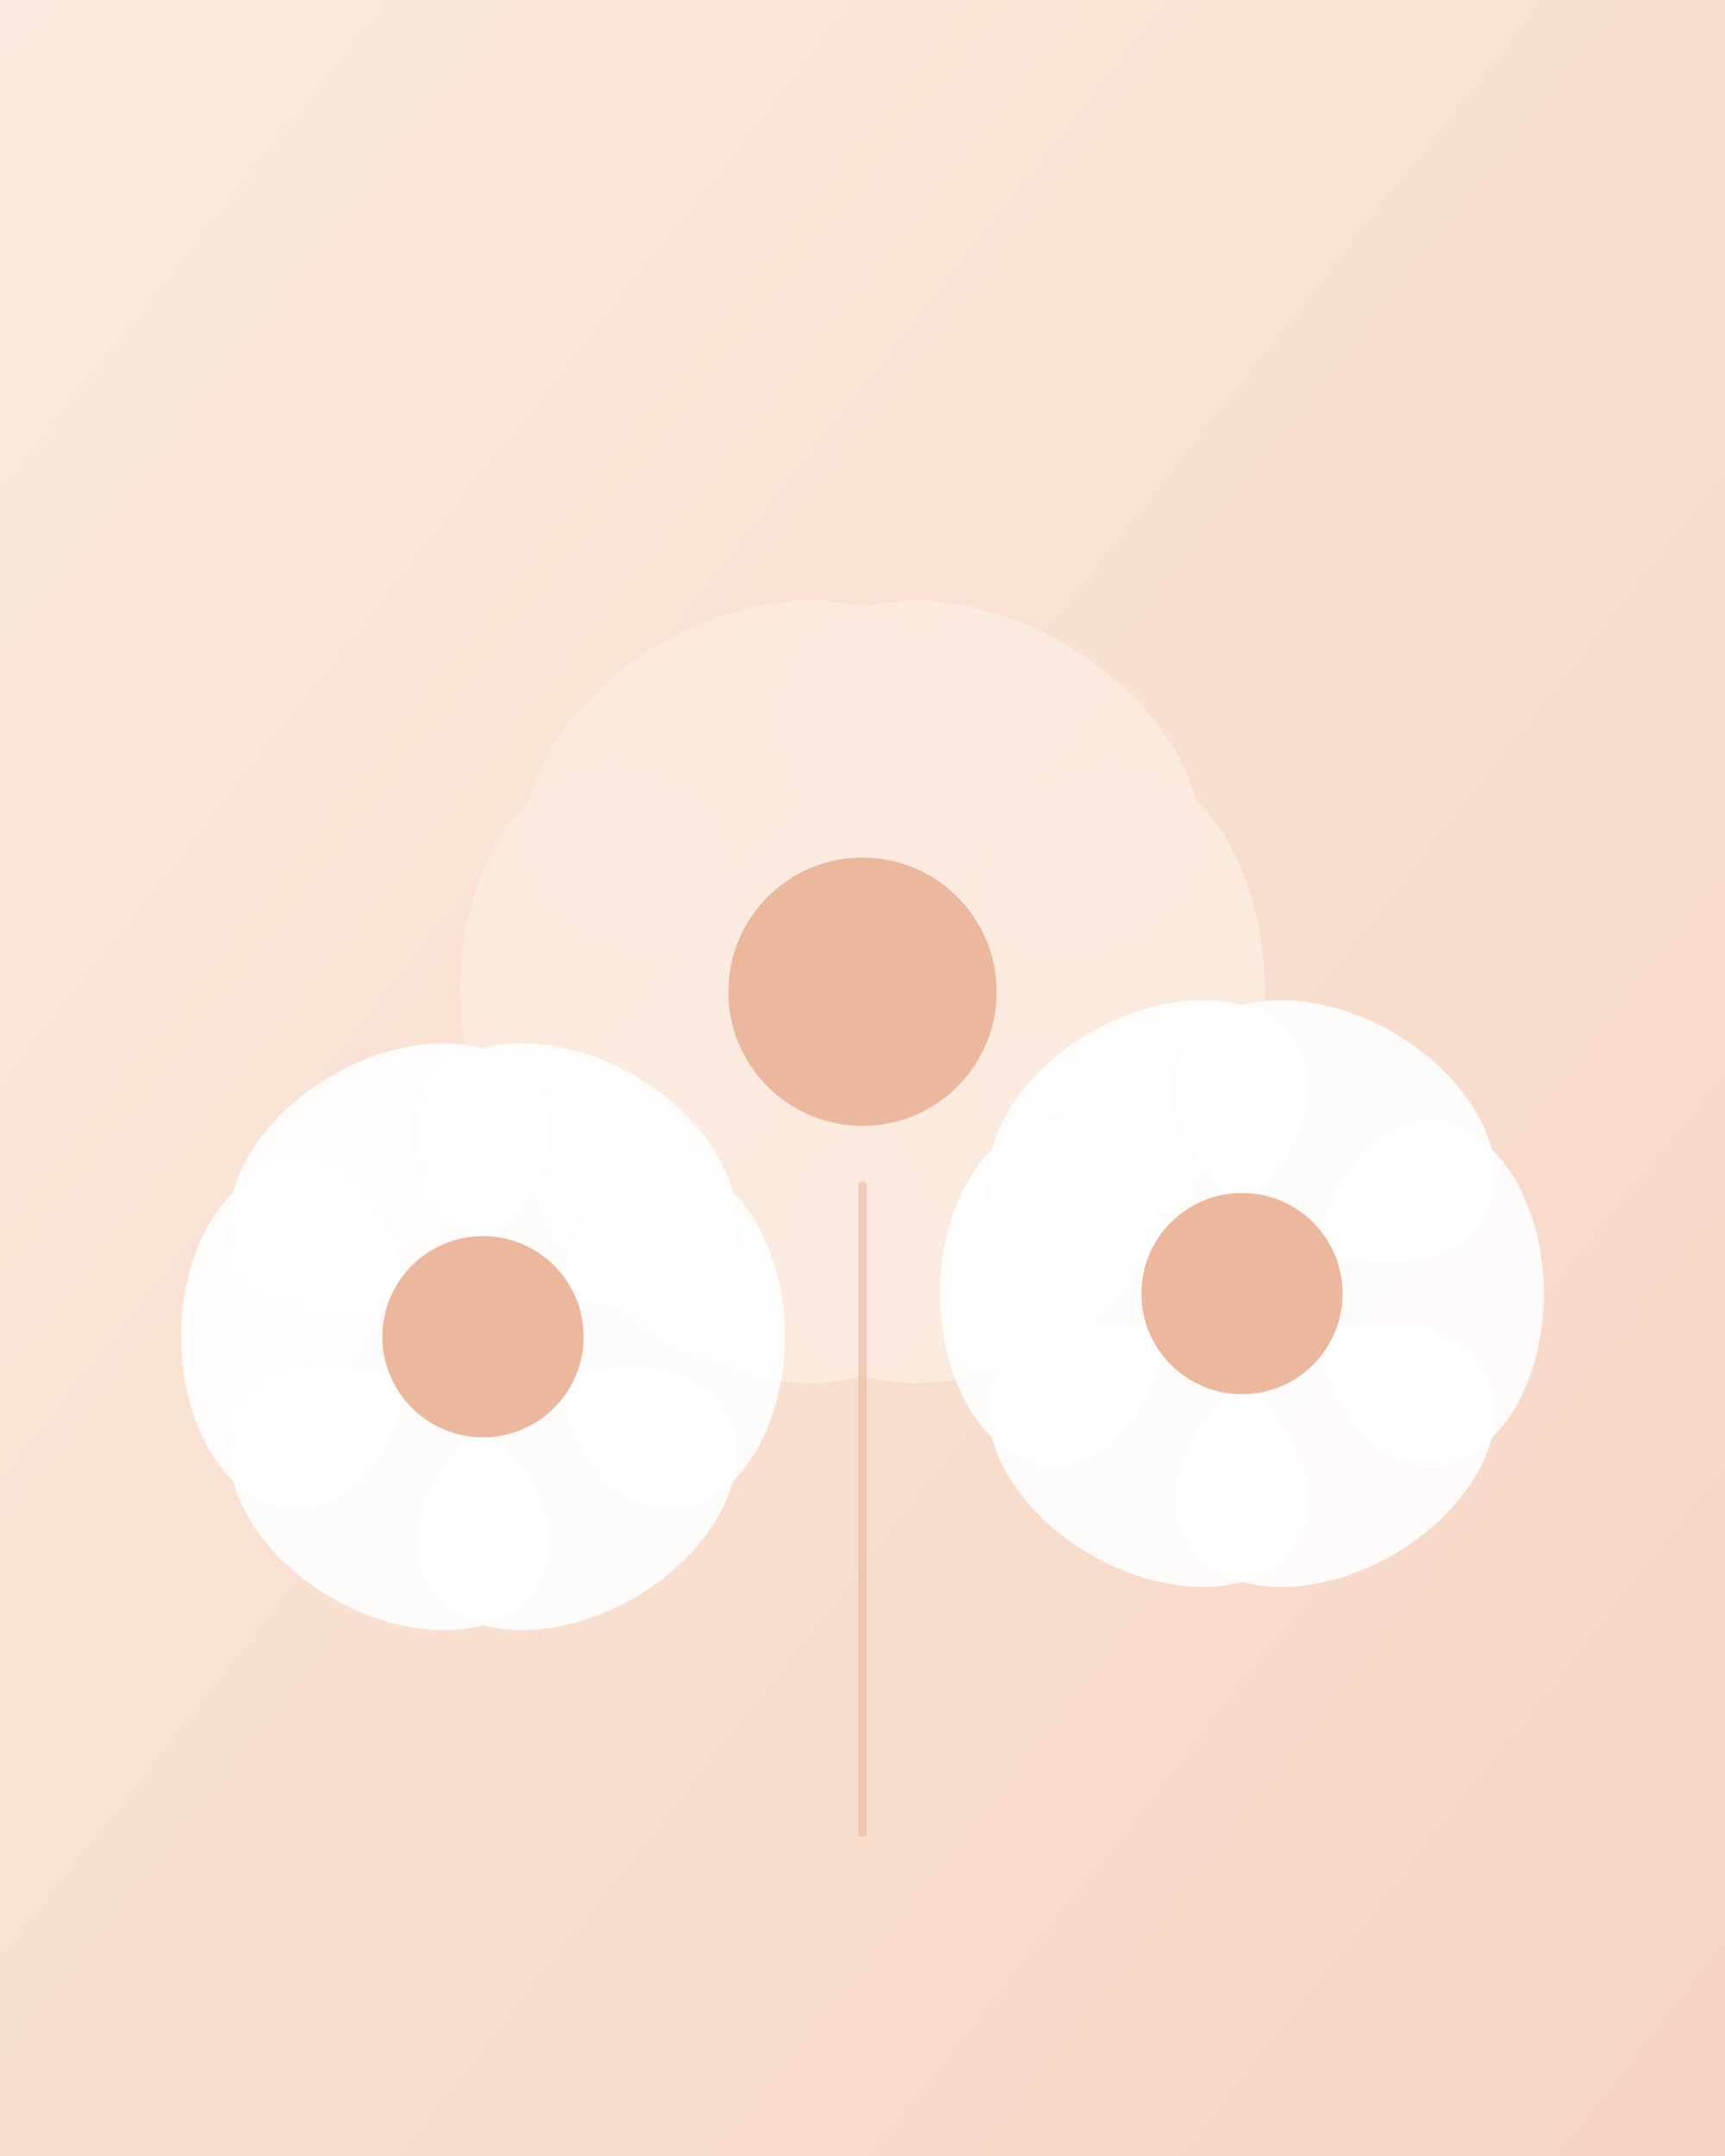
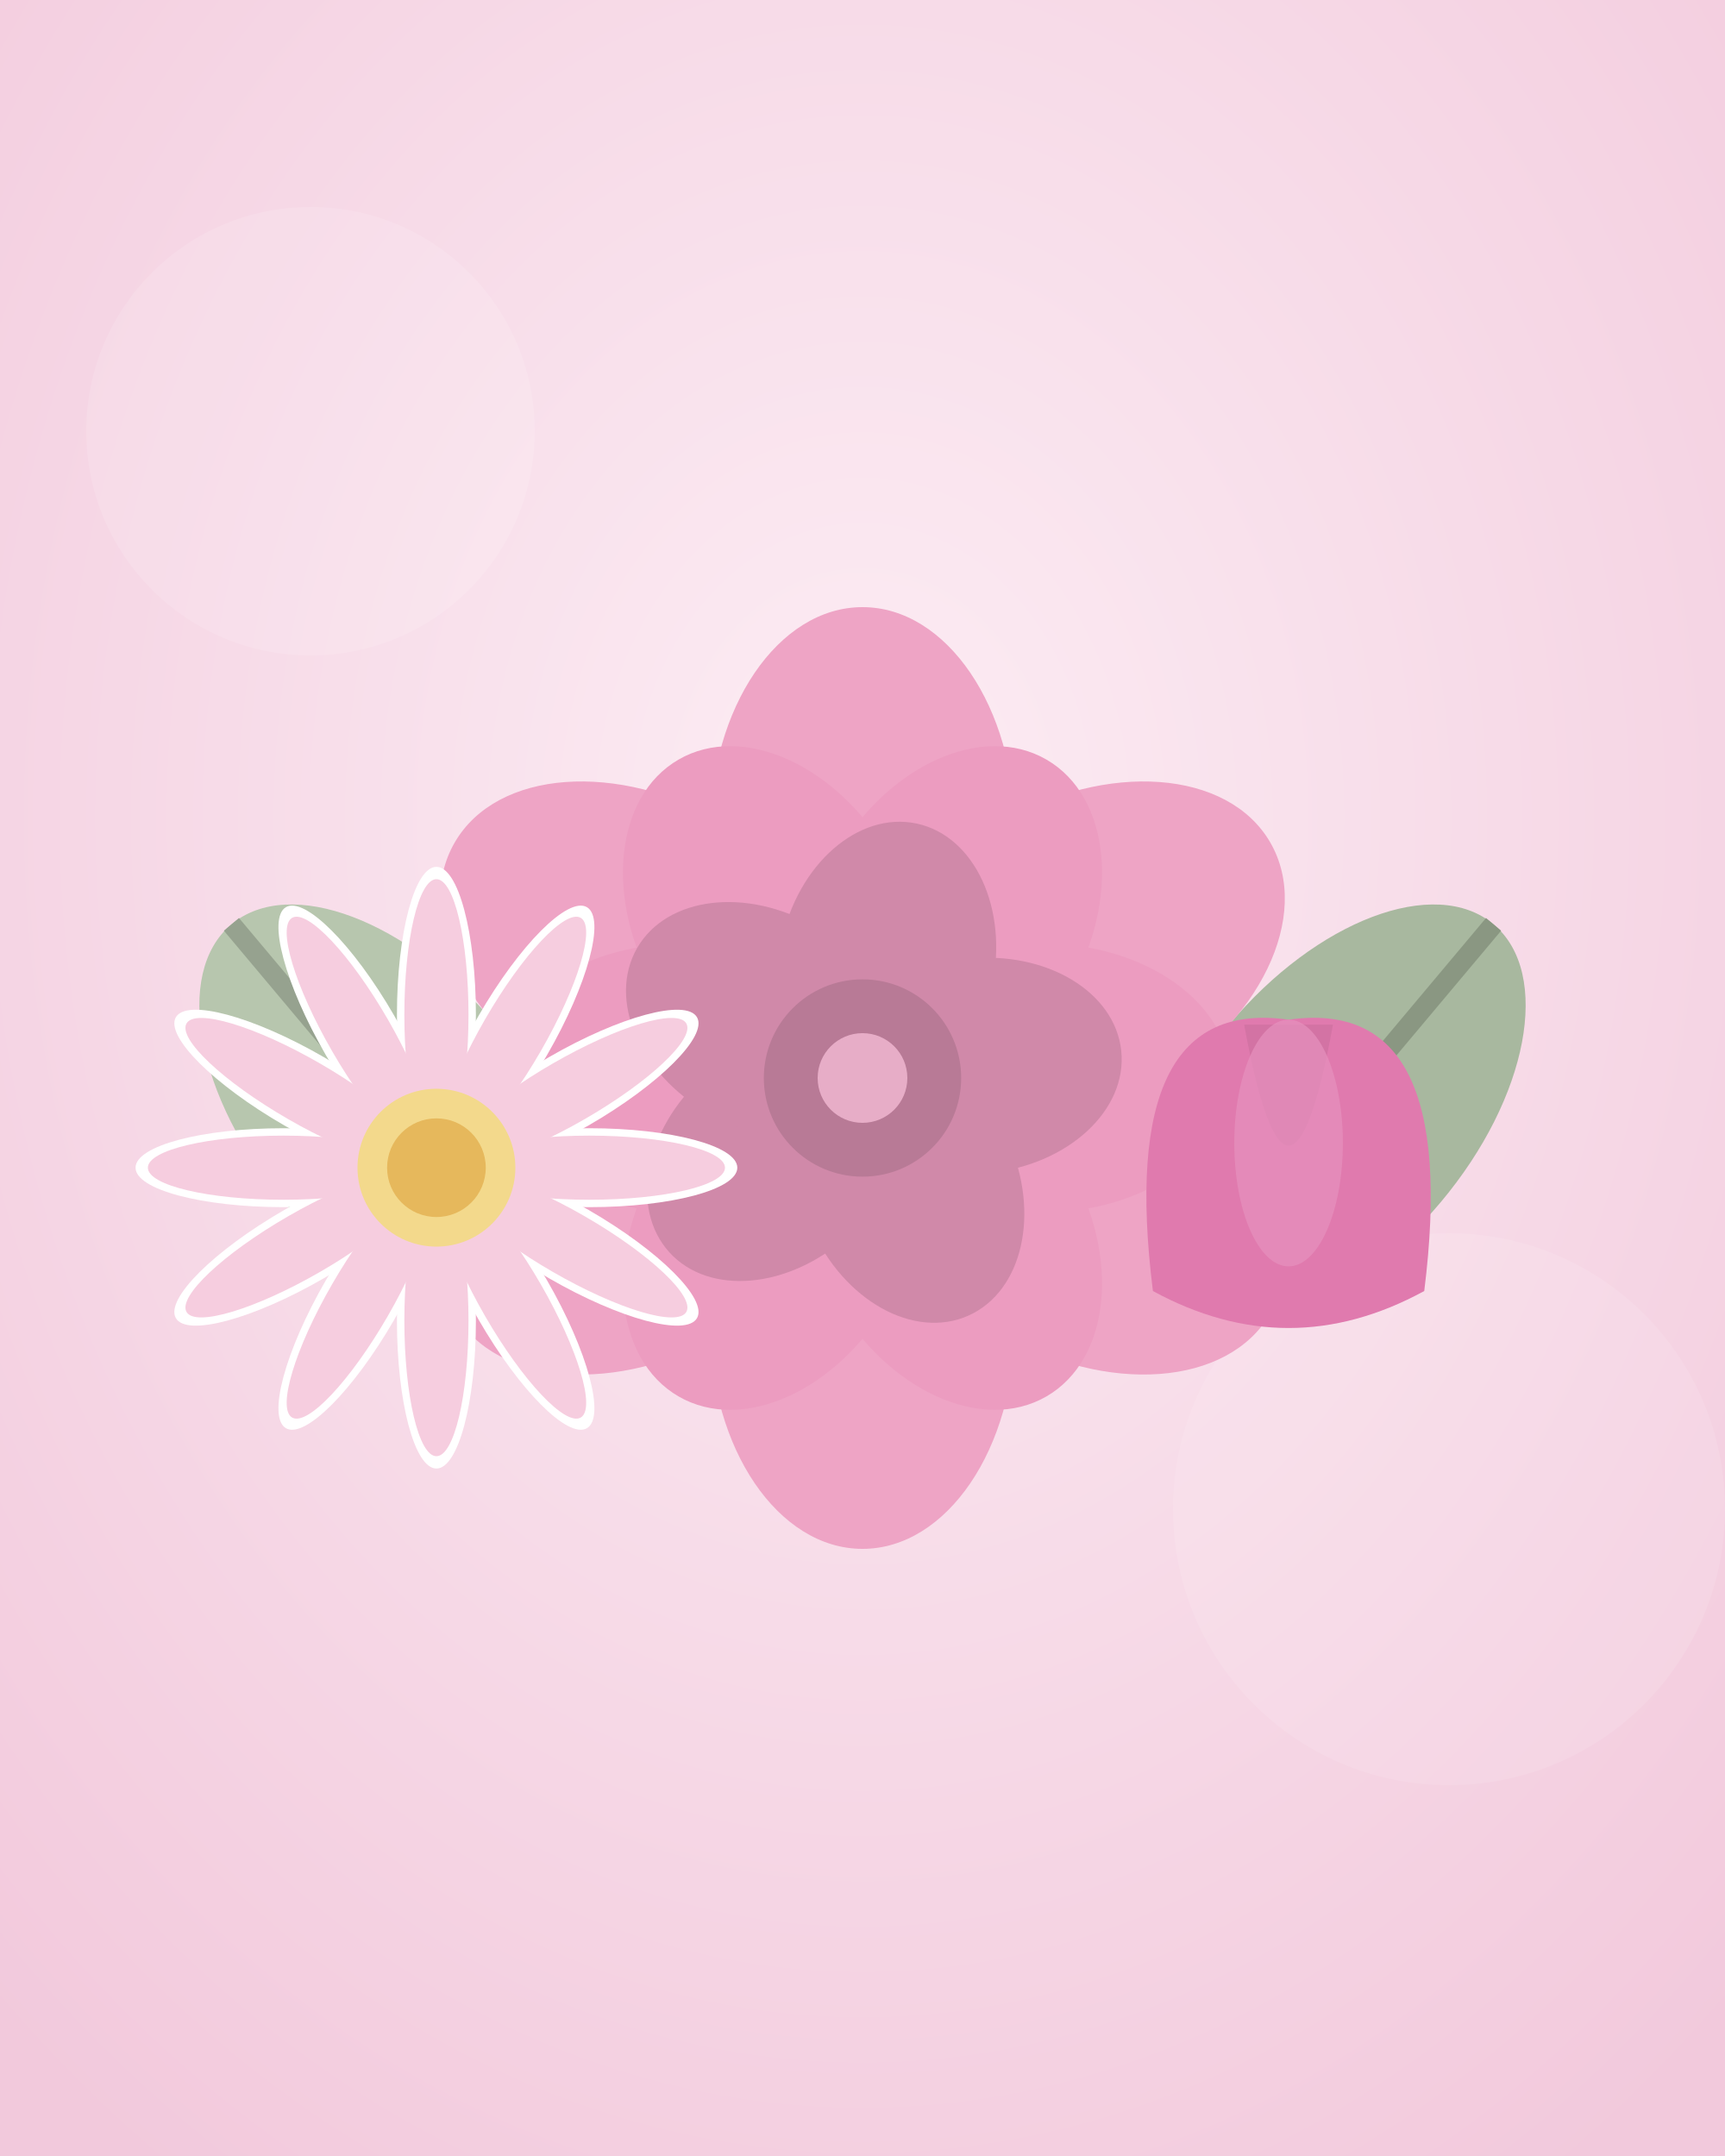
<svg xmlns="http://www.w3.org/2000/svg" width="800" height="1000" viewBox="0 0 800 1000">
  <defs>
-     <linearGradient id="gac5ra" x1="0" y1="0" x2="1" y2="1">
-       <stop offset="0" stop-color="#FCEbe0" />
-       <stop offset="1" stop-color="#F6D5C2" />
-     </linearGradient>
+     <radialGradient id="g3" cx="50%" cy="38%" r="75%">
+       <stop offset="0" stop-color="#fcedf4" />
+       <stop offset="1" stop-color="#F2C9DC" />
+     </radialGradient>
  </defs>
-   <rect width="800" height="1000" fill="url(#gac5ra)" />
-   <g transform="translate(400 460) scale(4.444444)">
-     <ellipse cx="26.0" cy="0.0" rx="16" ry="24" fill="#FCEbe0" opacity="0.9" transform="rotate(0 26.0 0.0)" />
-     <ellipse cx="13.0" cy="22.5" rx="16" ry="24" fill="#FCEbe0" opacity="0.9" transform="rotate(60 13.0 22.5)" />
-     <ellipse cx="-13.0" cy="22.5" rx="16" ry="24" fill="#FCEbe0" opacity="0.9" transform="rotate(120 -13.0 22.5)" />
-     <ellipse cx="-26.0" cy="0.0" rx="16" ry="24" fill="#FCEbe0" opacity="0.9" transform="rotate(180 -26.0 0.0)" />
-     <ellipse cx="-13.0" cy="-22.5" rx="16" ry="24" fill="#FCEbe0" opacity="0.9" transform="rotate(240 -13.0 -22.5)" />
-     <ellipse cx="13.0" cy="-22.5" rx="16" ry="24" fill="#FCEbe0" opacity="0.9" transform="rotate(300 13.0 -22.5)" />
-     <circle cx="0" cy="0" r="14" fill="#EBB89E" />
+   <rect width="800" height="1000" fill="url(#g3)" />
+   <circle cx="144" cy="200" r="104" fill="#FFFFFF" opacity="0.12" />
+   <circle cx="672" cy="700" r="128" fill="#FFFFFF" opacity="0.1" />
+   <g transform="rotate(-40 254.4 604)">
+     <ellipse cx="254.4" cy="489.6" rx="64.064" ry="114.4" fill="#B7C6AE" />
+     <line x1="254.4" y1="604" x2="254.4" y2="375.2" stroke="#96a28f" stroke-width="9.152" />
  </g>
-   <g transform="translate(224 620) scale(3.333333)">
-     <ellipse cx="26.0" cy="0.0" rx="16" ry="24" fill="#ffffff" opacity="0.9" transform="rotate(0 26.0 0.0)" />
-     <ellipse cx="13.0" cy="22.5" rx="16" ry="24" fill="#ffffff" opacity="0.9" transform="rotate(60 13.0 22.5)" />
-     <ellipse cx="-13.0" cy="22.5" rx="16" ry="24" fill="#ffffff" opacity="0.9" transform="rotate(120 -13.0 22.5)" />
-     <ellipse cx="-26.0" cy="0.0" rx="16" ry="24" fill="#ffffff" opacity="0.9" transform="rotate(180 -26.0 0.0)" />
-     <ellipse cx="-13.0" cy="-22.5" rx="16" ry="24" fill="#ffffff" opacity="0.9" transform="rotate(240 -13.0 -22.5)" />
-     <ellipse cx="13.0" cy="-22.5" rx="16" ry="24" fill="#ffffff" opacity="0.9" transform="rotate(300 13.0 -22.5)" />
-     <circle cx="0" cy="0" r="14" fill="#EBB89E" />
+   <g transform="rotate(40 545.6 604)">
+     <ellipse cx="545.6" cy="489.6" rx="64.064" ry="114.4" fill="#A8B89F" />
+     <line x1="545.6" y1="604" x2="545.6" y2="375.2" stroke="#8a9782" stroke-width="9.152" />
  </g>
-   <g transform="translate(576 600) scale(3.333333)">
-     <ellipse cx="26.0" cy="0.0" rx="16" ry="24" fill="#ffffff" opacity="0.9" transform="rotate(0 26.0 0.0)" />
-     <ellipse cx="13.0" cy="22.5" rx="16" ry="24" fill="#ffffff" opacity="0.9" transform="rotate(60 13.0 22.5)" />
-     <ellipse cx="-13.0" cy="22.5" rx="16" ry="24" fill="#ffffff" opacity="0.9" transform="rotate(120 -13.0 22.5)" />
-     <ellipse cx="-26.0" cy="0.0" rx="16" ry="24" fill="#ffffff" opacity="0.9" transform="rotate(180 -26.0 0.0)" />
-     <ellipse cx="-13.0" cy="-22.5" rx="16" ry="24" fill="#ffffff" opacity="0.9" transform="rotate(240 -13.0 -22.5)" />
-     <ellipse cx="13.0" cy="-22.5" rx="16" ry="24" fill="#ffffff" opacity="0.9" transform="rotate(300 13.0 -22.5)" />
-     <circle cx="0" cy="0" r="14" fill="#EBB89E" />
+   <g>
+     <ellipse cx="400" cy="385.6" rx="70.72" ry="104" fill="#eea4c5" opacity="1" transform="rotate(0.0 400 500)" />
+     <ellipse cx="400" cy="385.6" rx="70.72" ry="104" fill="#eea4c5" opacity="1" transform="rotate(60.0 400 500)" />
+     <ellipse cx="400" cy="385.6" rx="70.72" ry="104" fill="#eea4c5" opacity="1" transform="rotate(120.0 400 500)" />
+     <ellipse cx="400" cy="385.6" rx="70.72" ry="104" fill="#eea4c5" opacity="1" transform="rotate(180.0 400 500)" />
+     <ellipse cx="400" cy="385.6" rx="70.72" ry="104" fill="#eea4c5" opacity="1" transform="rotate(240.0 400 500)" />
+     <ellipse cx="400" cy="385.6" rx="70.72" ry="104" fill="#eea4c5" opacity="1" transform="rotate(300.0 400 500)" />
+     <ellipse cx="400" cy="416.8" rx="62.4" ry="87.36" fill="#EC9CC0" opacity="1" transform="rotate(30.0 400 500)" />
+     <ellipse cx="400" cy="416.8" rx="62.4" ry="87.36" fill="#EC9CC0" opacity="1" transform="rotate(90.0 400 500)" />
+     <ellipse cx="400" cy="416.8" rx="62.4" ry="87.36" fill="#EC9CC0" opacity="1" transform="rotate(150.0 400 500)" />
+     <ellipse cx="400" cy="416.8" rx="62.4" ry="87.36" fill="#EC9CC0" opacity="1" transform="rotate(210.0 400 500)" />
+     <ellipse cx="400" cy="416.8" rx="62.4" ry="87.36" fill="#EC9CC0" opacity="1" transform="rotate(270.0 400 500)" />
+     <ellipse cx="400" cy="416.8" rx="62.4" ry="87.36" fill="#EC9CC0" opacity="1" transform="rotate(330.0 400 500)" />
+     <ellipse cx="400" cy="445.9" rx="49.92" ry="66.56" fill="#d089a9" opacity="1" transform="rotate(12.0 400 500)" />
+     <ellipse cx="400" cy="445.9" rx="49.92" ry="66.56" fill="#d089a9" opacity="1" transform="rotate(84.0 400 500)" />
+     <ellipse cx="400" cy="445.9" rx="49.92" ry="66.56" fill="#d089a9" opacity="1" transform="rotate(156.0 400 500)" />
+     <ellipse cx="400" cy="445.9" rx="49.92" ry="66.56" fill="#d089a9" opacity="1" transform="rotate(228.0 400 500)" />
+     <ellipse cx="400" cy="445.9" rx="49.92" ry="66.56" fill="#d089a9" opacity="1" transform="rotate(300.0 400 500)" />
+     <circle cx="400" cy="500" r="45.76" fill="#b87a96" />
+     <circle cx="400" cy="500" r="20.8" fill="#f2bad3" opacity="0.8" />
  </g>
-   <path d="M400 550 L400 850" stroke="#EBB89E" stroke-width="4" stroke-linecap="round" opacity="0.6" />
+   <g>
+     <ellipse cx="202.4" cy="470.7" rx="18.304" ry="68.64" fill="#FFFFFF" opacity="1" transform="rotate(0.0 202.4 541.6)" />
+     <ellipse cx="202.4" cy="470.7" rx="18.304" ry="68.64" fill="#FFFFFF" opacity="1" transform="rotate(30.0 202.4 541.6)" />
+     <ellipse cx="202.4" cy="470.7" rx="18.304" ry="68.64" fill="#FFFFFF" opacity="1" transform="rotate(60.0 202.4 541.6)" />
+     <ellipse cx="202.4" cy="470.7" rx="18.304" ry="68.64" fill="#FFFFFF" opacity="1" transform="rotate(90.0 202.4 541.6)" />
+     <ellipse cx="202.4" cy="470.7" rx="18.304" ry="68.64" fill="#FFFFFF" opacity="1" transform="rotate(120.0 202.4 541.6)" />
+     <ellipse cx="202.4" cy="470.7" rx="18.304" ry="68.64" fill="#FFFFFF" opacity="1" transform="rotate(150.0 202.4 541.6)" />
+     <ellipse cx="202.4" cy="470.7" rx="18.304" ry="68.64" fill="#FFFFFF" opacity="1" transform="rotate(180.0 202.4 541.6)" />
+     <ellipse cx="202.4" cy="470.7" rx="18.304" ry="68.64" fill="#FFFFFF" opacity="1" transform="rotate(210.0 202.4 541.6)" />
+     <ellipse cx="202.4" cy="470.7" rx="18.304" ry="68.64" fill="#FFFFFF" opacity="1" transform="rotate(240.0 202.4 541.6)" />
+     <ellipse cx="202.4" cy="470.7" rx="18.304" ry="68.64" fill="#FFFFFF" opacity="1" transform="rotate(270.0 202.4 541.6)" />
+     <ellipse cx="202.4" cy="470.7" rx="18.304" ry="68.64" fill="#FFFFFF" opacity="1" transform="rotate(300.0 202.4 541.6)" />
+     <ellipse cx="202.4" cy="470.7" rx="18.304" ry="68.64" fill="#FFFFFF" opacity="1" transform="rotate(330.0 202.4 541.6)" />
+     <ellipse cx="202.4" cy="470.7" rx="14.872" ry="62.92" fill="#f6cddf" opacity="1" transform="rotate(0.0 202.4 541.6)" />
+     <ellipse cx="202.4" cy="470.7" rx="14.872" ry="62.92" fill="#f6cddf" opacity="1" transform="rotate(30.0 202.4 541.6)" />
+     <ellipse cx="202.4" cy="470.7" rx="14.872" ry="62.92" fill="#f6cddf" opacity="1" transform="rotate(60.0 202.4 541.6)" />
+     <ellipse cx="202.4" cy="470.7" rx="14.872" ry="62.92" fill="#f6cddf" opacity="1" transform="rotate(90.0 202.4 541.6)" />
+     <ellipse cx="202.4" cy="470.7" rx="14.872" ry="62.92" fill="#f6cddf" opacity="1" transform="rotate(120.0 202.4 541.6)" />
+     <ellipse cx="202.4" cy="470.7" rx="14.872" ry="62.92" fill="#f6cddf" opacity="1" transform="rotate(150.0 202.4 541.6)" />
+     <ellipse cx="202.4" cy="470.7" rx="14.872" ry="62.92" fill="#f6cddf" opacity="1" transform="rotate(180.0 202.4 541.6)" />
+     <ellipse cx="202.4" cy="470.7" rx="14.872" ry="62.92" fill="#f6cddf" opacity="1" transform="rotate(210.0 202.4 541.6)" />
+     <ellipse cx="202.4" cy="470.7" rx="14.872" ry="62.92" fill="#f6cddf" opacity="1" transform="rotate(240.0 202.4 541.6)" />
+     <ellipse cx="202.4" cy="470.7" rx="14.872" ry="62.92" fill="#f6cddf" opacity="1" transform="rotate(270.0 202.4 541.6)" />
+     <ellipse cx="202.4" cy="470.7" rx="14.872" ry="62.92" fill="#f6cddf" opacity="1" transform="rotate(300.0 202.4 541.6)" />
+     <ellipse cx="202.4" cy="470.7" rx="14.872" ry="62.92" fill="#f6cddf" opacity="1" transform="rotate(330.0 202.4 541.6)" />
+     <circle cx="202.4" cy="541.6" r="36.608" fill="#F3D98C" />
+     <circle cx="202.4" cy="541.6" r="22.88" fill="#E6B85C" />
+   </g>
+   <g>
+     <path d="M534.68 598.8 Q517.52 461.52 597.6 472.96 Q677.68 461.52 660.52 598.8 Q597.6 633.12 534.68 598.8 Z" fill="#E07AAE" />
+     <path d="M577.008 475.248 Q597.6 587.36 618.192 475.248" fill="#c56b99" opacity="0.5" />
+     <ellipse cx="597.6" cy="530.16" rx="25.168" ry="57.2" fill="#e692bd" opacity="0.7" />
+   </g>
</svg>
